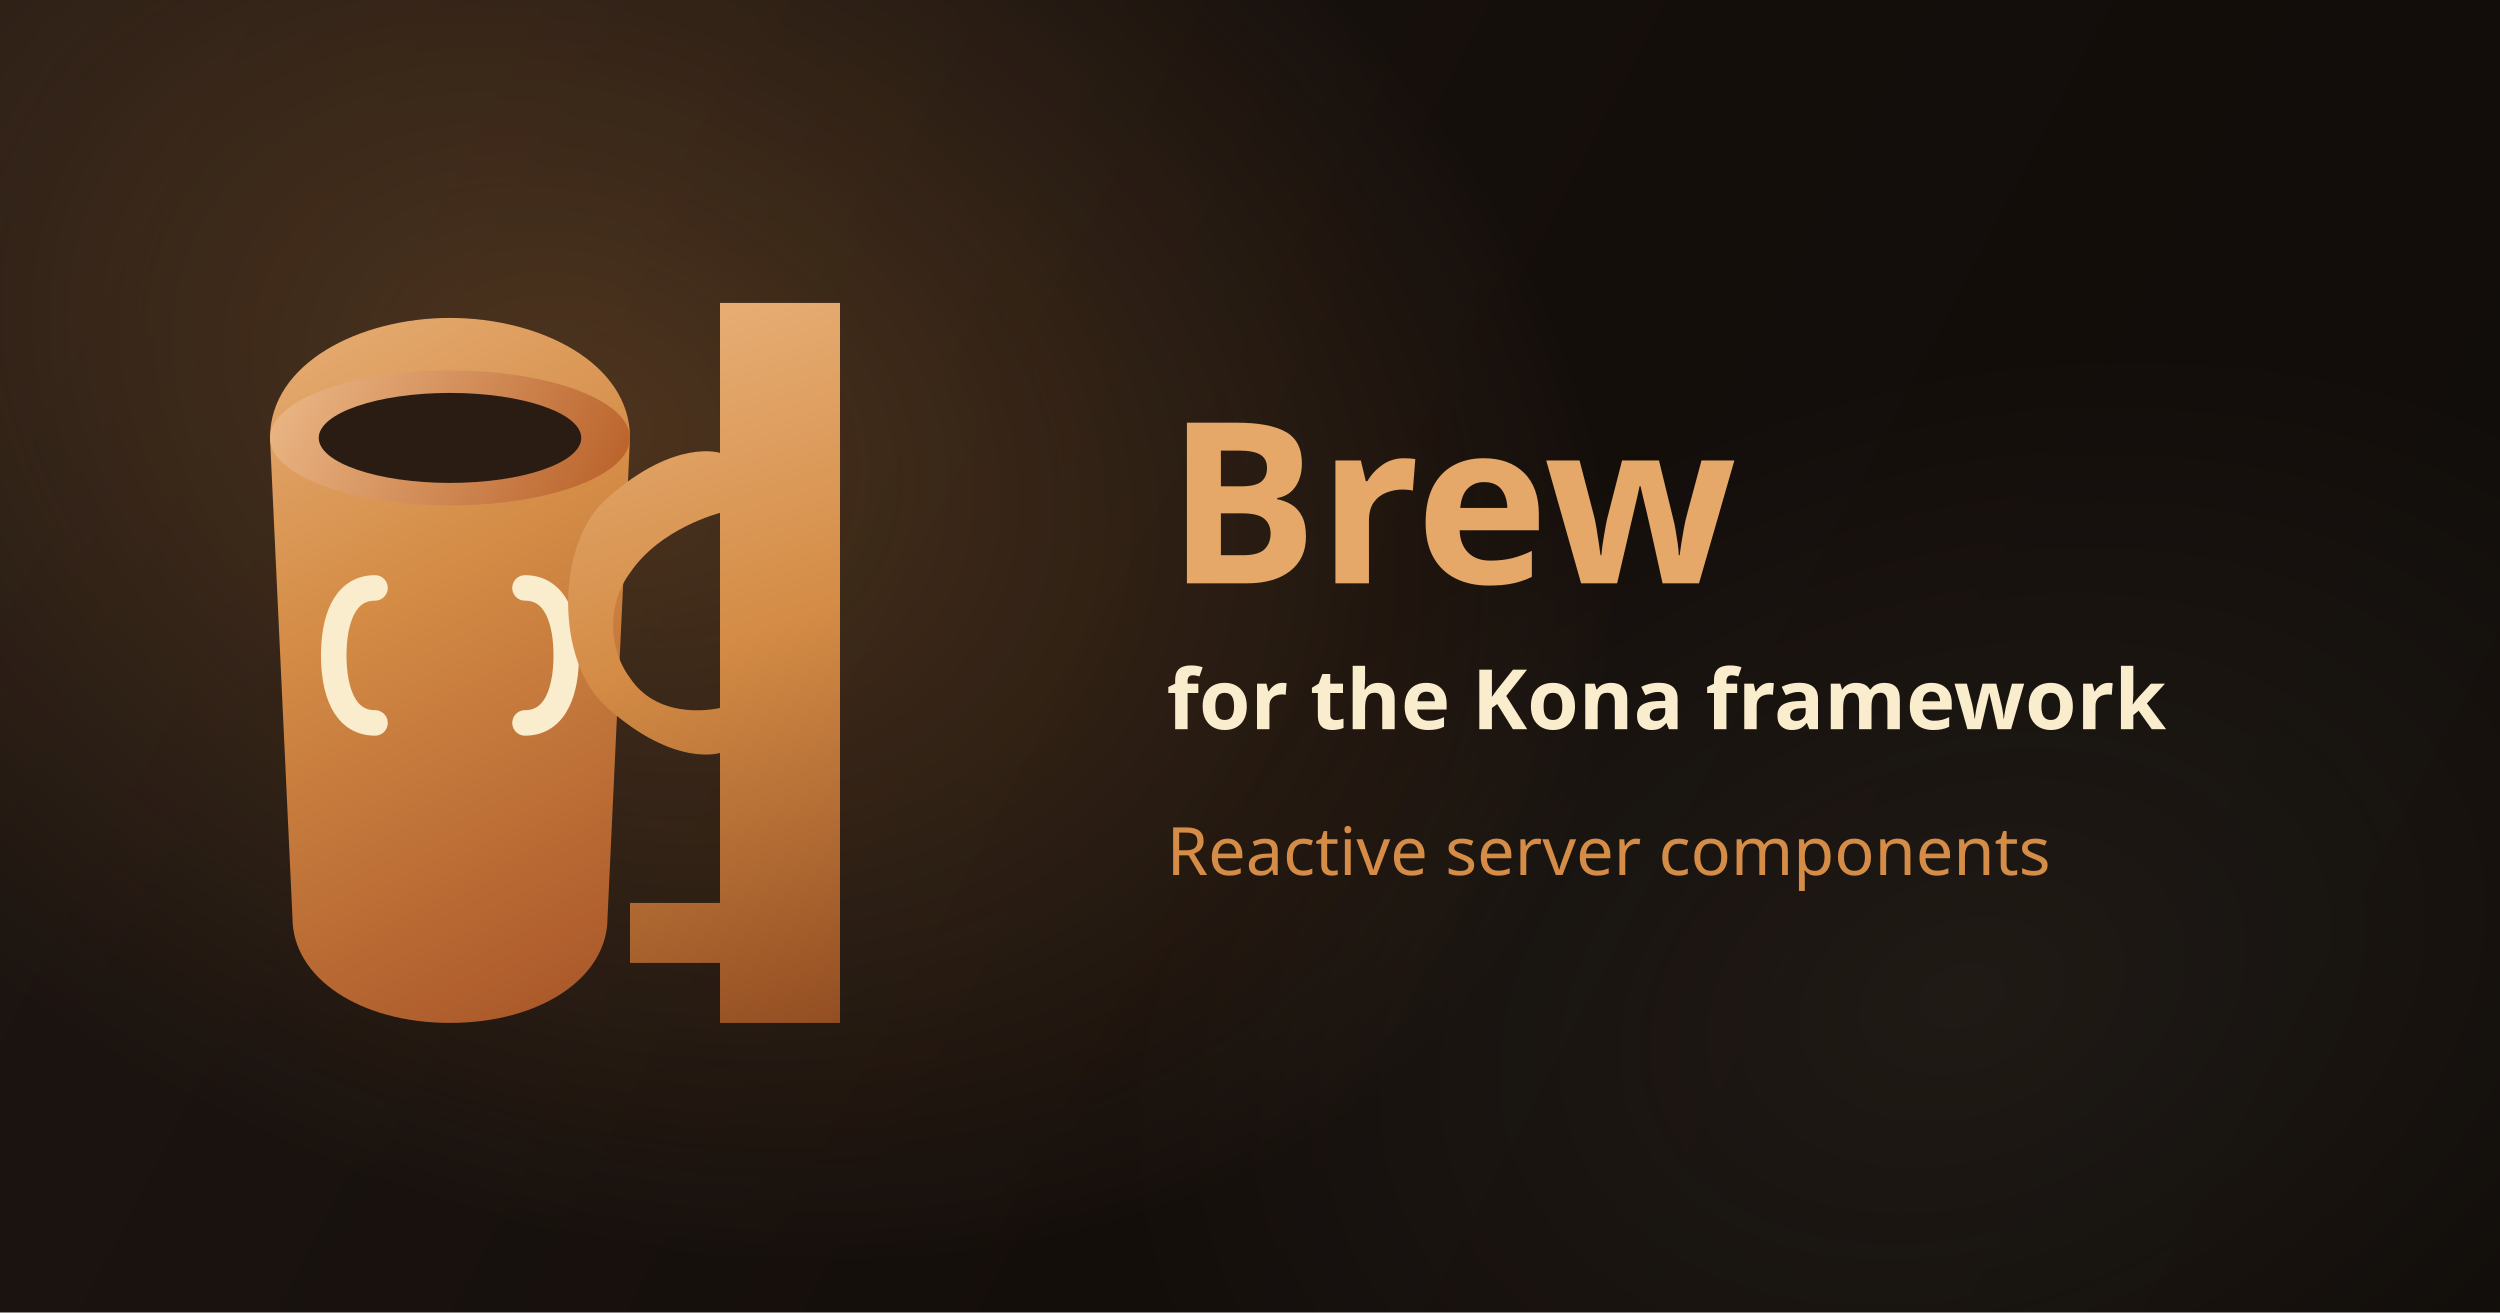
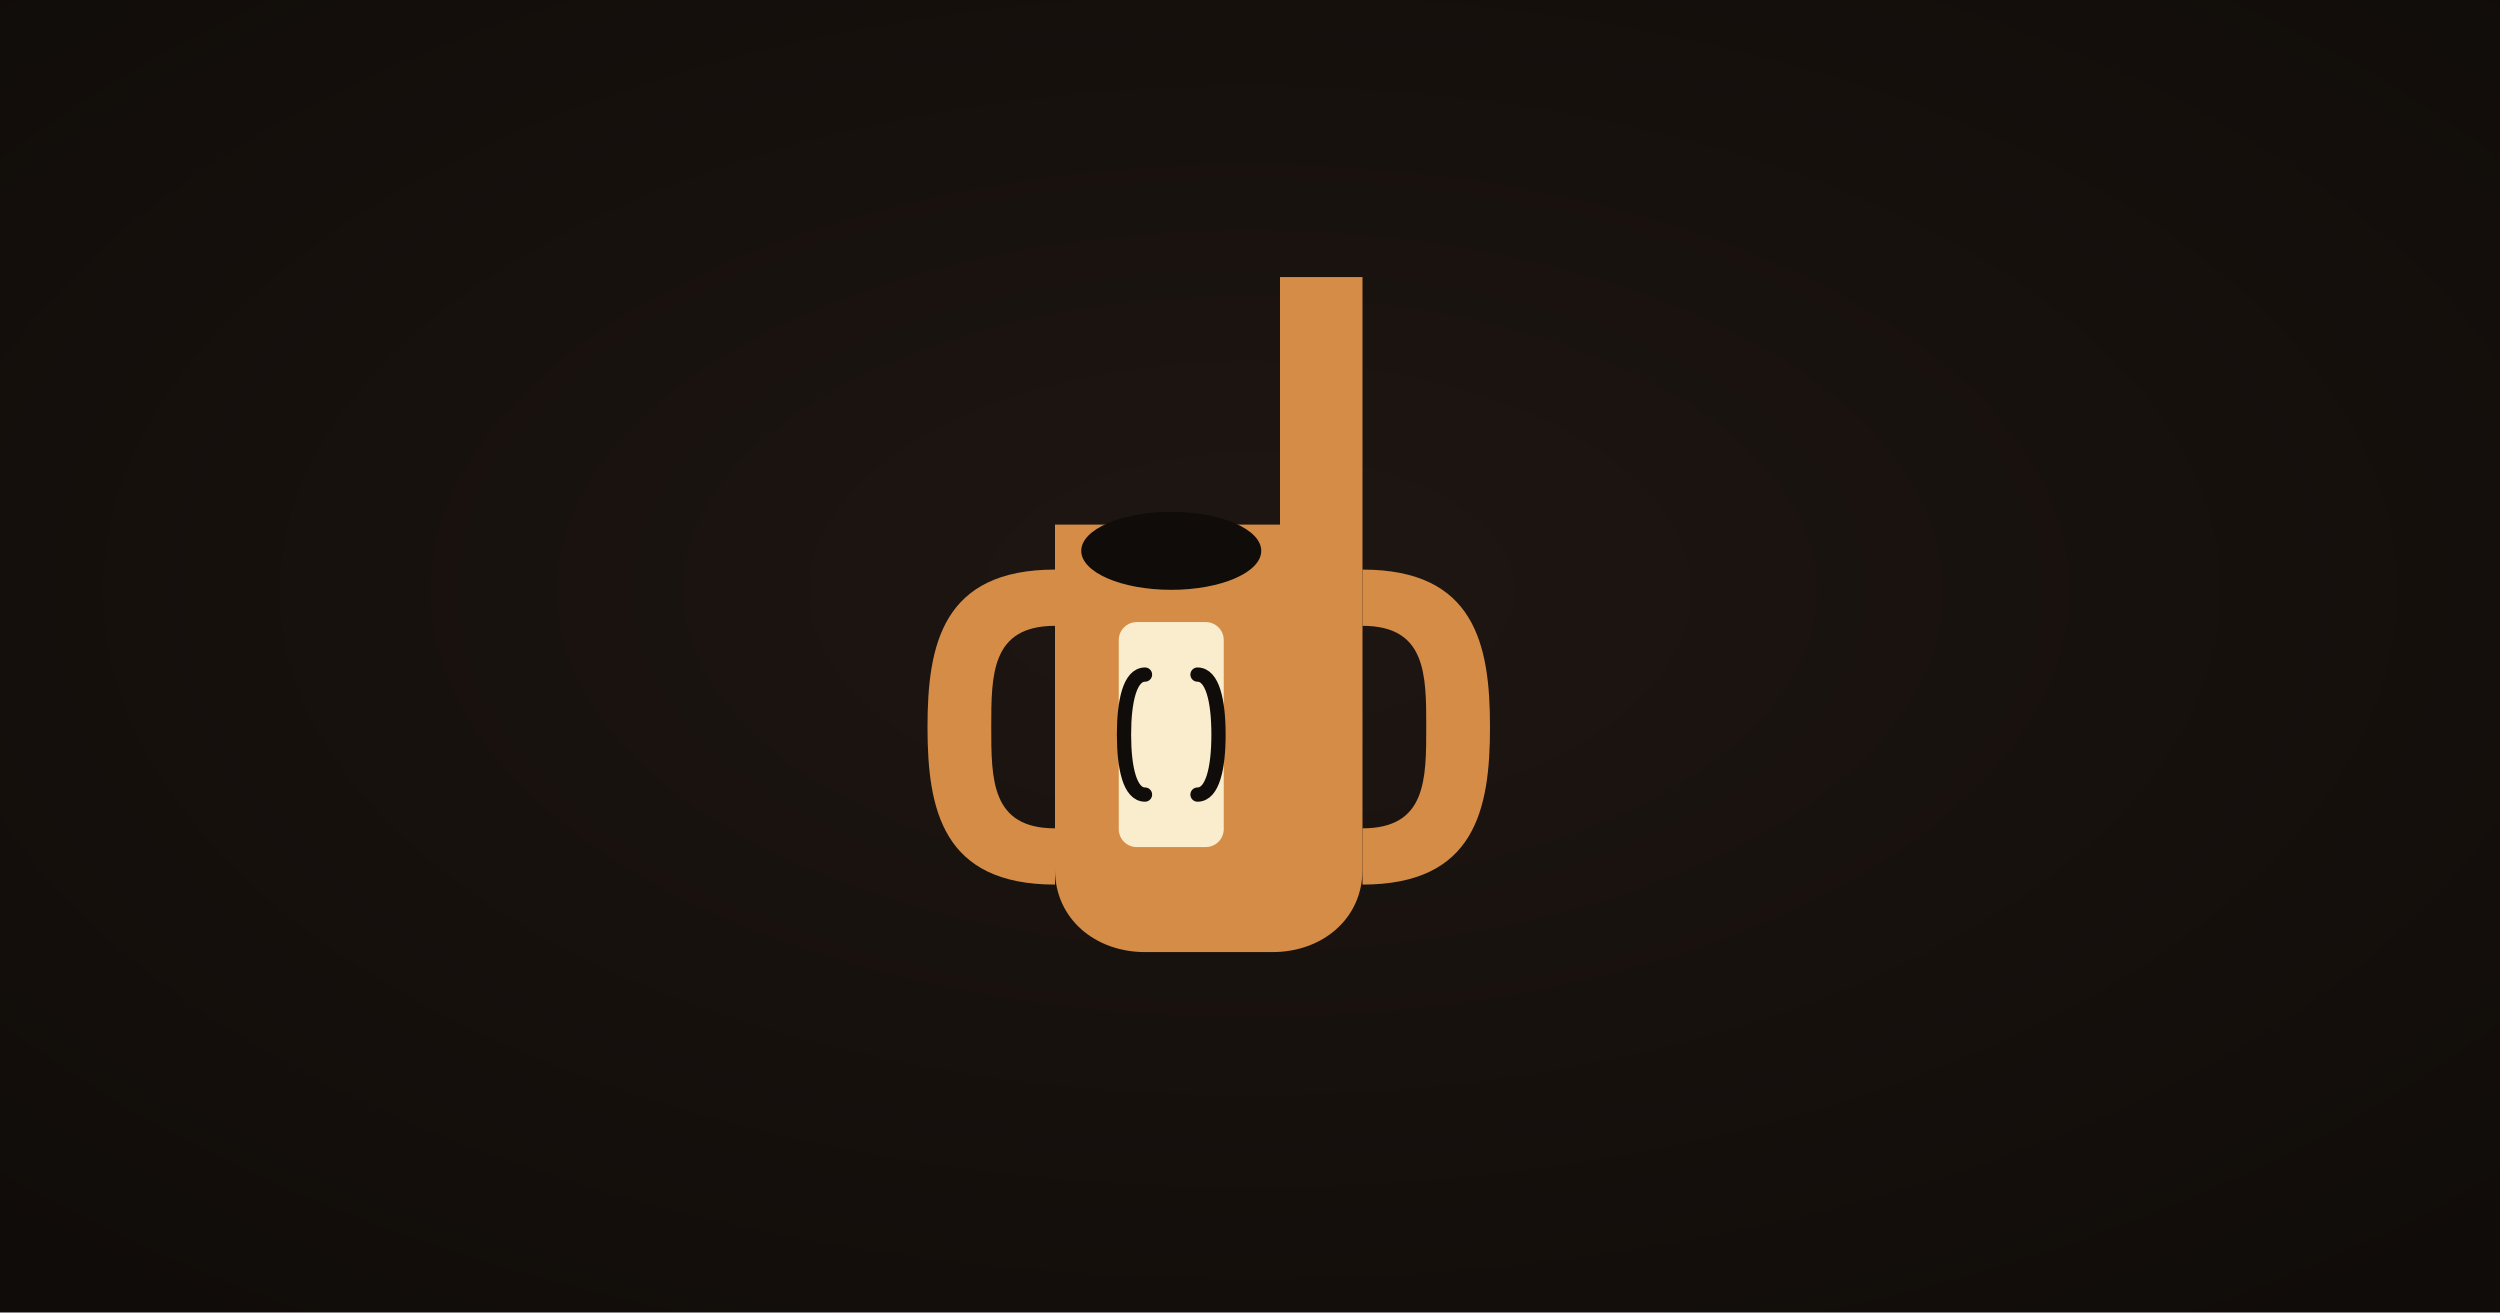
<svg xmlns="http://www.w3.org/2000/svg" viewBox="0 0 1200 630" fill="none" role="img" aria-label="Brew for Kona">
  <defs>
-     <linearGradient id="bg" x1="0" y1="0" x2="1200" y2="630" gradientUnits="userSpaceOnUse">
-       <stop stop-color="#1E1612" />
-       <stop offset="0.55" stop-color="#140E0B" />
-       <stop offset="1" stop-color="#100C09" />
-     </linearGradient>
-     <radialGradient id="glow" cx="0" cy="0" r="1" gradientUnits="userSpaceOnUse" gradientTransform="translate(280 200) rotate(25) scale(520 380)">
-       <stop stop-color="#D48C46" stop-opacity="0.28" />
-       <stop offset="1" stop-color="#D48C46" stop-opacity="0" />
-     </radialGradient>
-     <radialGradient id="glow2" cx="0" cy="0" r="1" gradientUnits="userSpaceOnUse" gradientTransform="translate(940 480) rotate(-20) scale(420 300)">
-       <stop stop-color="#FAEDCD" stop-opacity="0.06" />
-       <stop offset="1" stop-color="#FAEDCD" stop-opacity="0" />
+     <radialGradient id="bg" cx="50%" cy="45%" r="70%">
+       <stop offset="0%" stop-color="#1E1612" />
+       <stop offset="100%" stop-color="#100C09" />
    </radialGradient>
  </defs>
  <rect width="1200" height="630" fill="url(#bg)" />
-   <rect width="1200" height="630" fill="url(#glow)" />
-   <rect width="1200" height="630" fill="url(#glow2)" />
-   <g transform="translate(72,95) scale(3.6)">
-     <defs>
-       <linearGradient id="copperBody-og" x1="14" y1="14" x2="64" y2="108" gradientUnits="userSpaceOnUse">
-         <stop stop-color="#E8B078" />
-         <stop offset="0.4" stop-color="#D48C46" />
-         <stop offset="1" stop-color="#A85528" />
-       </linearGradient>
-       <linearGradient id="copperB-og" x1="70" y1="12" x2="102" y2="110" gradientUnits="userSpaceOnUse">
-         <stop stop-color="#E8B078" />
-         <stop offset="0.45" stop-color="#D48C46" />
-         <stop offset="1" stop-color="#8F4A20" />
-       </linearGradient>
-       <linearGradient id="rim-og" x1="16" y1="16" x2="62" y2="40" gradientUnits="userSpaceOnUse">
-         <stop stop-color="#F0C090" />
-         <stop offset="1" stop-color="#BA622A" />
-       </linearGradient>
-     </defs>
-     <path fill="url(#copperBody-og)" d="M16 32C16 22 28 16 40 16C52 16 64 22 64 32L61 96C61 104 52 110 40 110C28 110 19 104 19 96Z" />
-     <ellipse cx="40" cy="32" rx="24" ry="9" fill="url(#rim-og)" />
-     <ellipse cx="40" cy="32" rx="17.5" ry="6" fill="#2A1C12" />
-     <g fill="none" stroke="#FAEDCD" stroke-width="3.4" stroke-linecap="round" stroke-linejoin="round">
-       <path d="M30 52C25.8 52 24.5 56.5 24.5 61C24.5 65.5 25.8 70 30 70" />
-       <path d="M50 52C54.2 52 55.5 56.5 55.5 61C55.5 65.5 54.2 70 50 70" />
+   <g transform="translate(420,115) scale(3.6)">
+     <g fill="#D48C46">
+       <path d="M54 5H65V84C65 90.6 59.6 95 53 95H36C29.4 95 24 90.6 24 84V38H54V5Z" />
+       <path fill-rule="evenodd" d="M24 44C9 44 7 54 7 65C7 76 9 86 24 86V78.5C15.5 78.5 15.5 72 15.5 65C15.5 58 15.5 51.5 24 51.5V44Z" />
+       <path fill-rule="evenodd" d="M65 44C80 44 82 54 82 65C82 76 80 86 65 86V78.5C73.5 78.5 73.5 72 73.5 65C73.5 58 73.5 51.5 65 51.5V44Z" />
    </g>
-     <path fill="url(#copperB-og)" fill-rule="evenodd" d="M76 14H92V110H76V102H64V94H76V74C76 74 70 76 61 68C54 62 54 46 61 40C70 32 76 34 76 34V14ZM76 42C76 42 68 44 64 50C61 54 61 60 64 64C68 70 76 68 76 68V42Z" />
+     <ellipse cx="39.5" cy="41.5" rx="12" ry="5.2" fill="#100C09" />
+     <rect x="32.5" y="51" width="14" height="30" rx="2.4" fill="#FAEDCD" />
+     <g fill="none" stroke="#100C09" stroke-width="1.9" stroke-linecap="round" stroke-linejoin="round">
+       <path d="M36 58C34 58 33.2 61.5 33.2 66C33.2 70.5 34 74 36 74" />
+       <path d="M43 58C45 58 45.8 61.5 45.8 66C45.8 70.5 45 74 43 74" />
+     </g>
  </g>
-   <text x="560" y="280" font-family="Outfit, system-ui, sans-serif" font-size="108" font-weight="800" fill="#E5A869">Brew</text>
-   <text x="560" y="350" font-family="Outfit, system-ui, sans-serif" font-size="40" font-weight="600" fill="#FAEDCD">for the Kona framework</text>
-   <text x="560" y="420" font-family="Outfit, system-ui, sans-serif" font-size="32" font-weight="500" fill="#D48C46">Reactive server components</text>
</svg>
